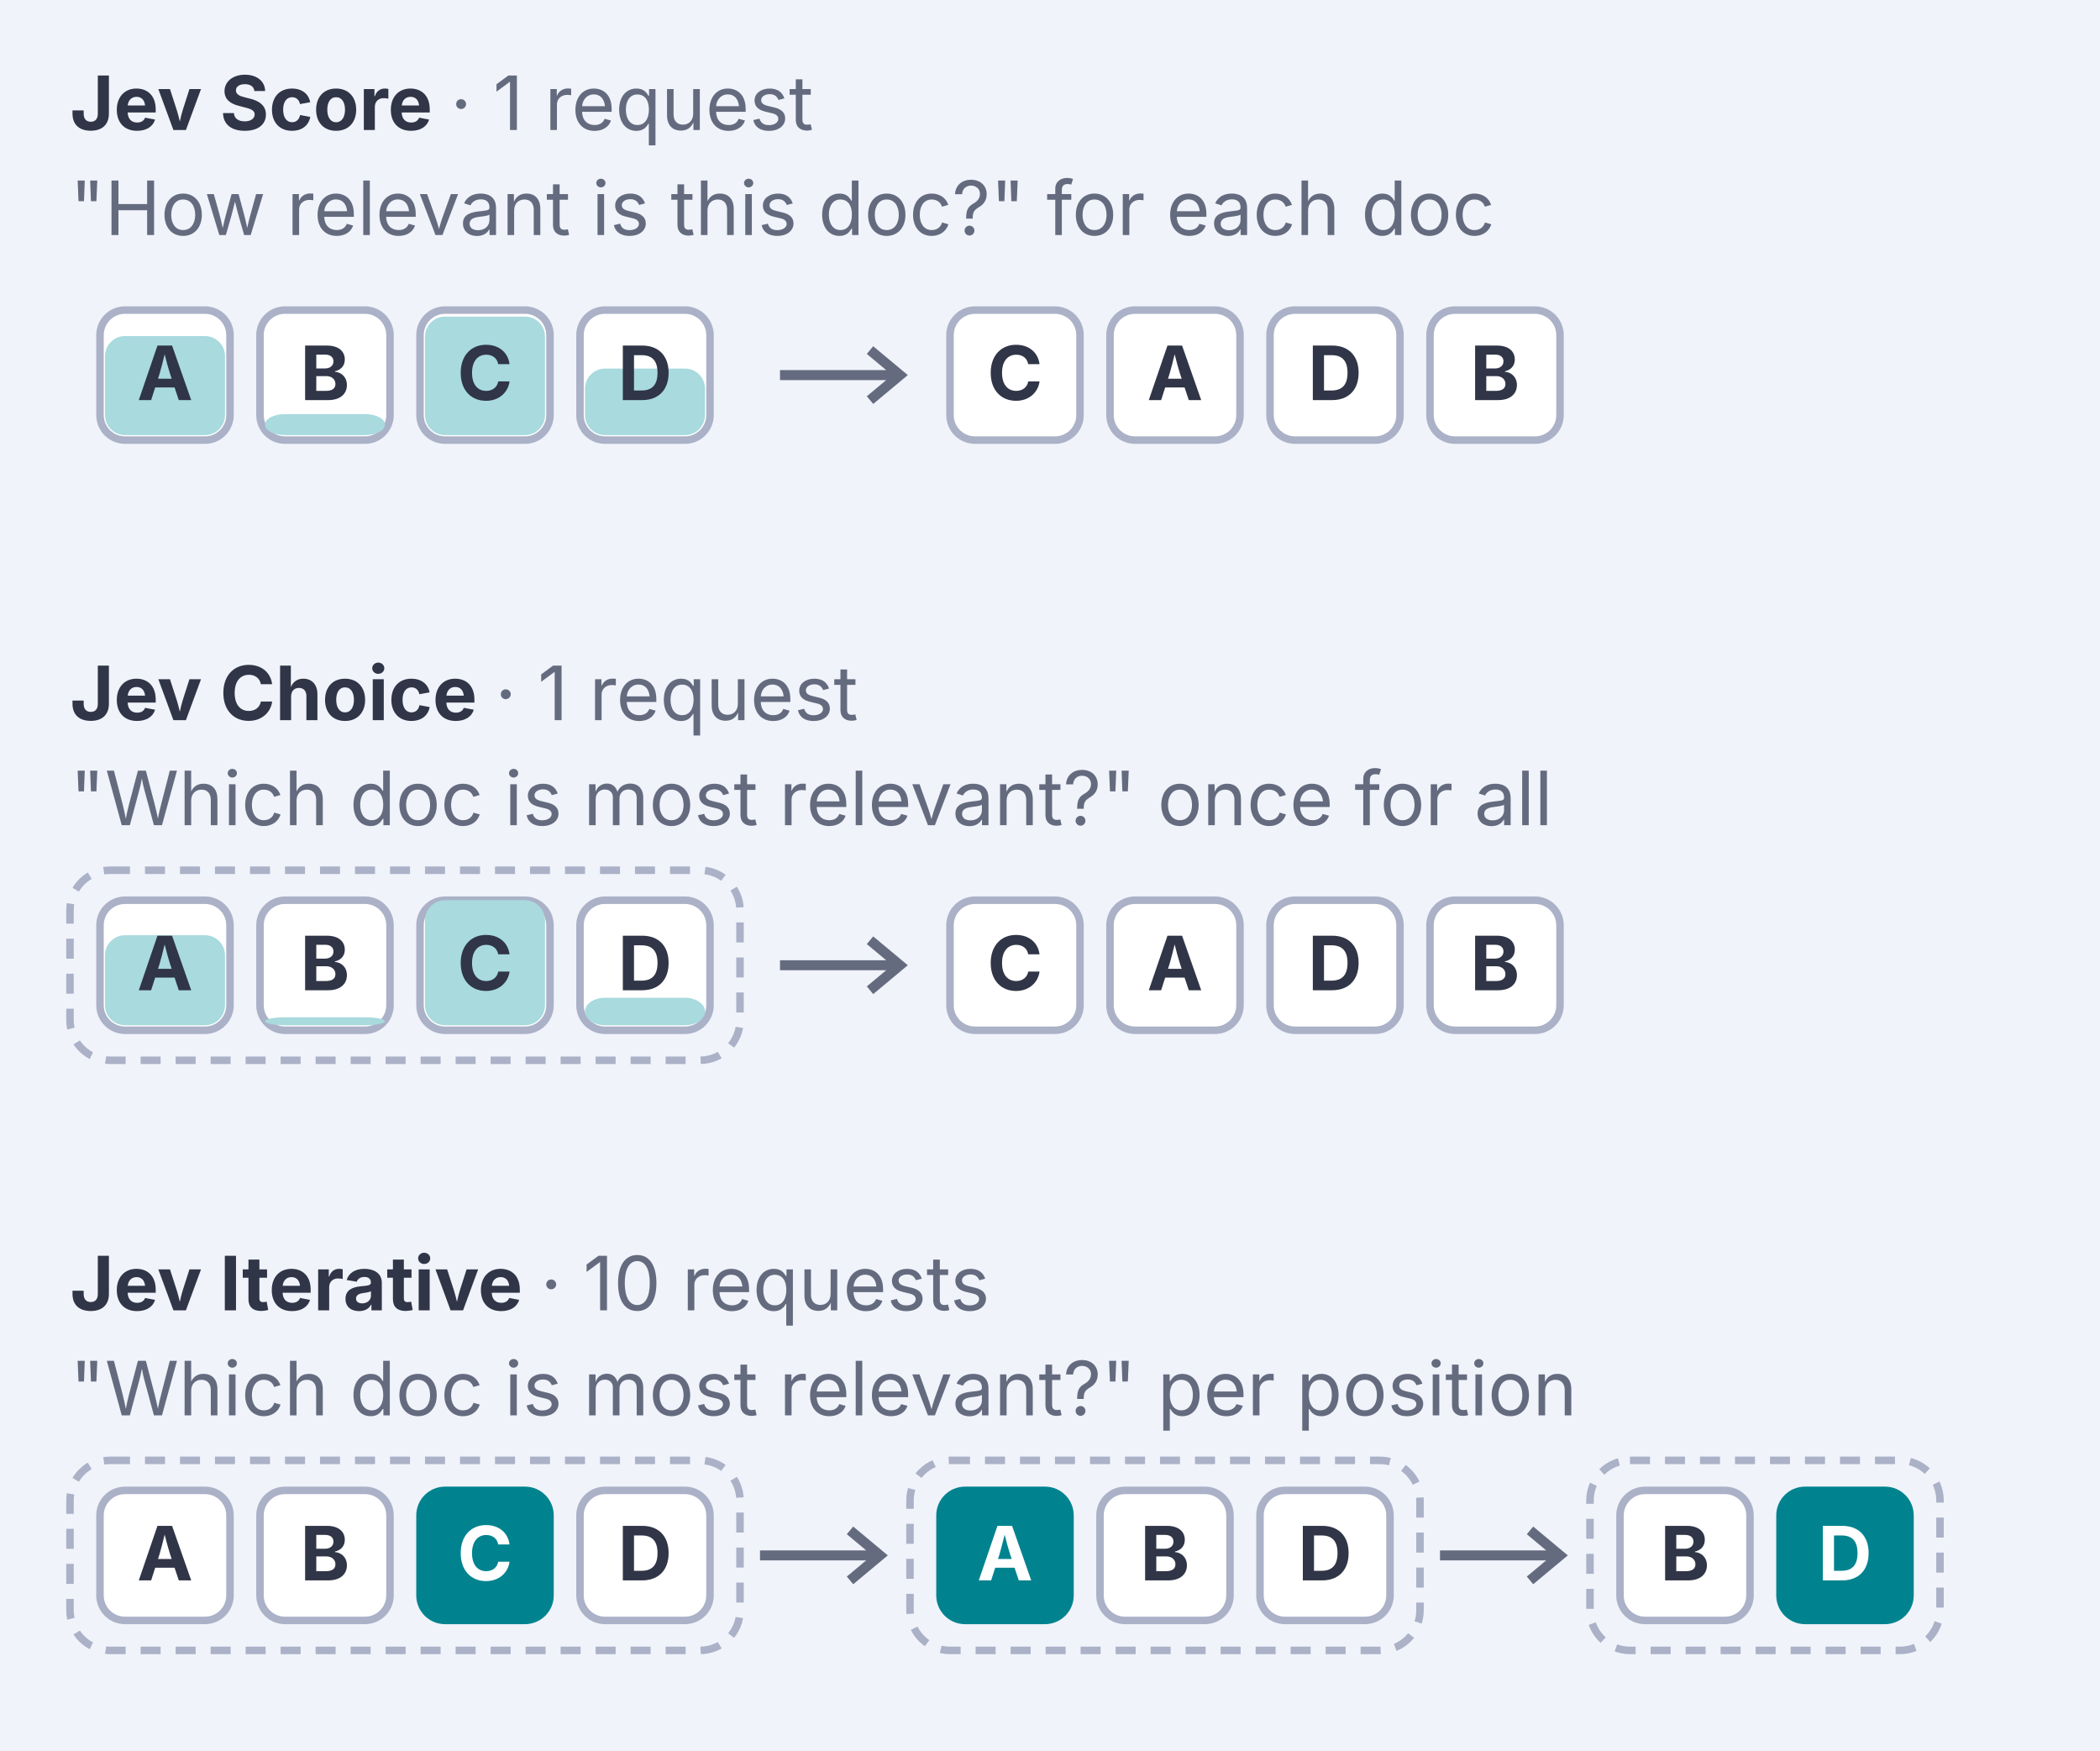
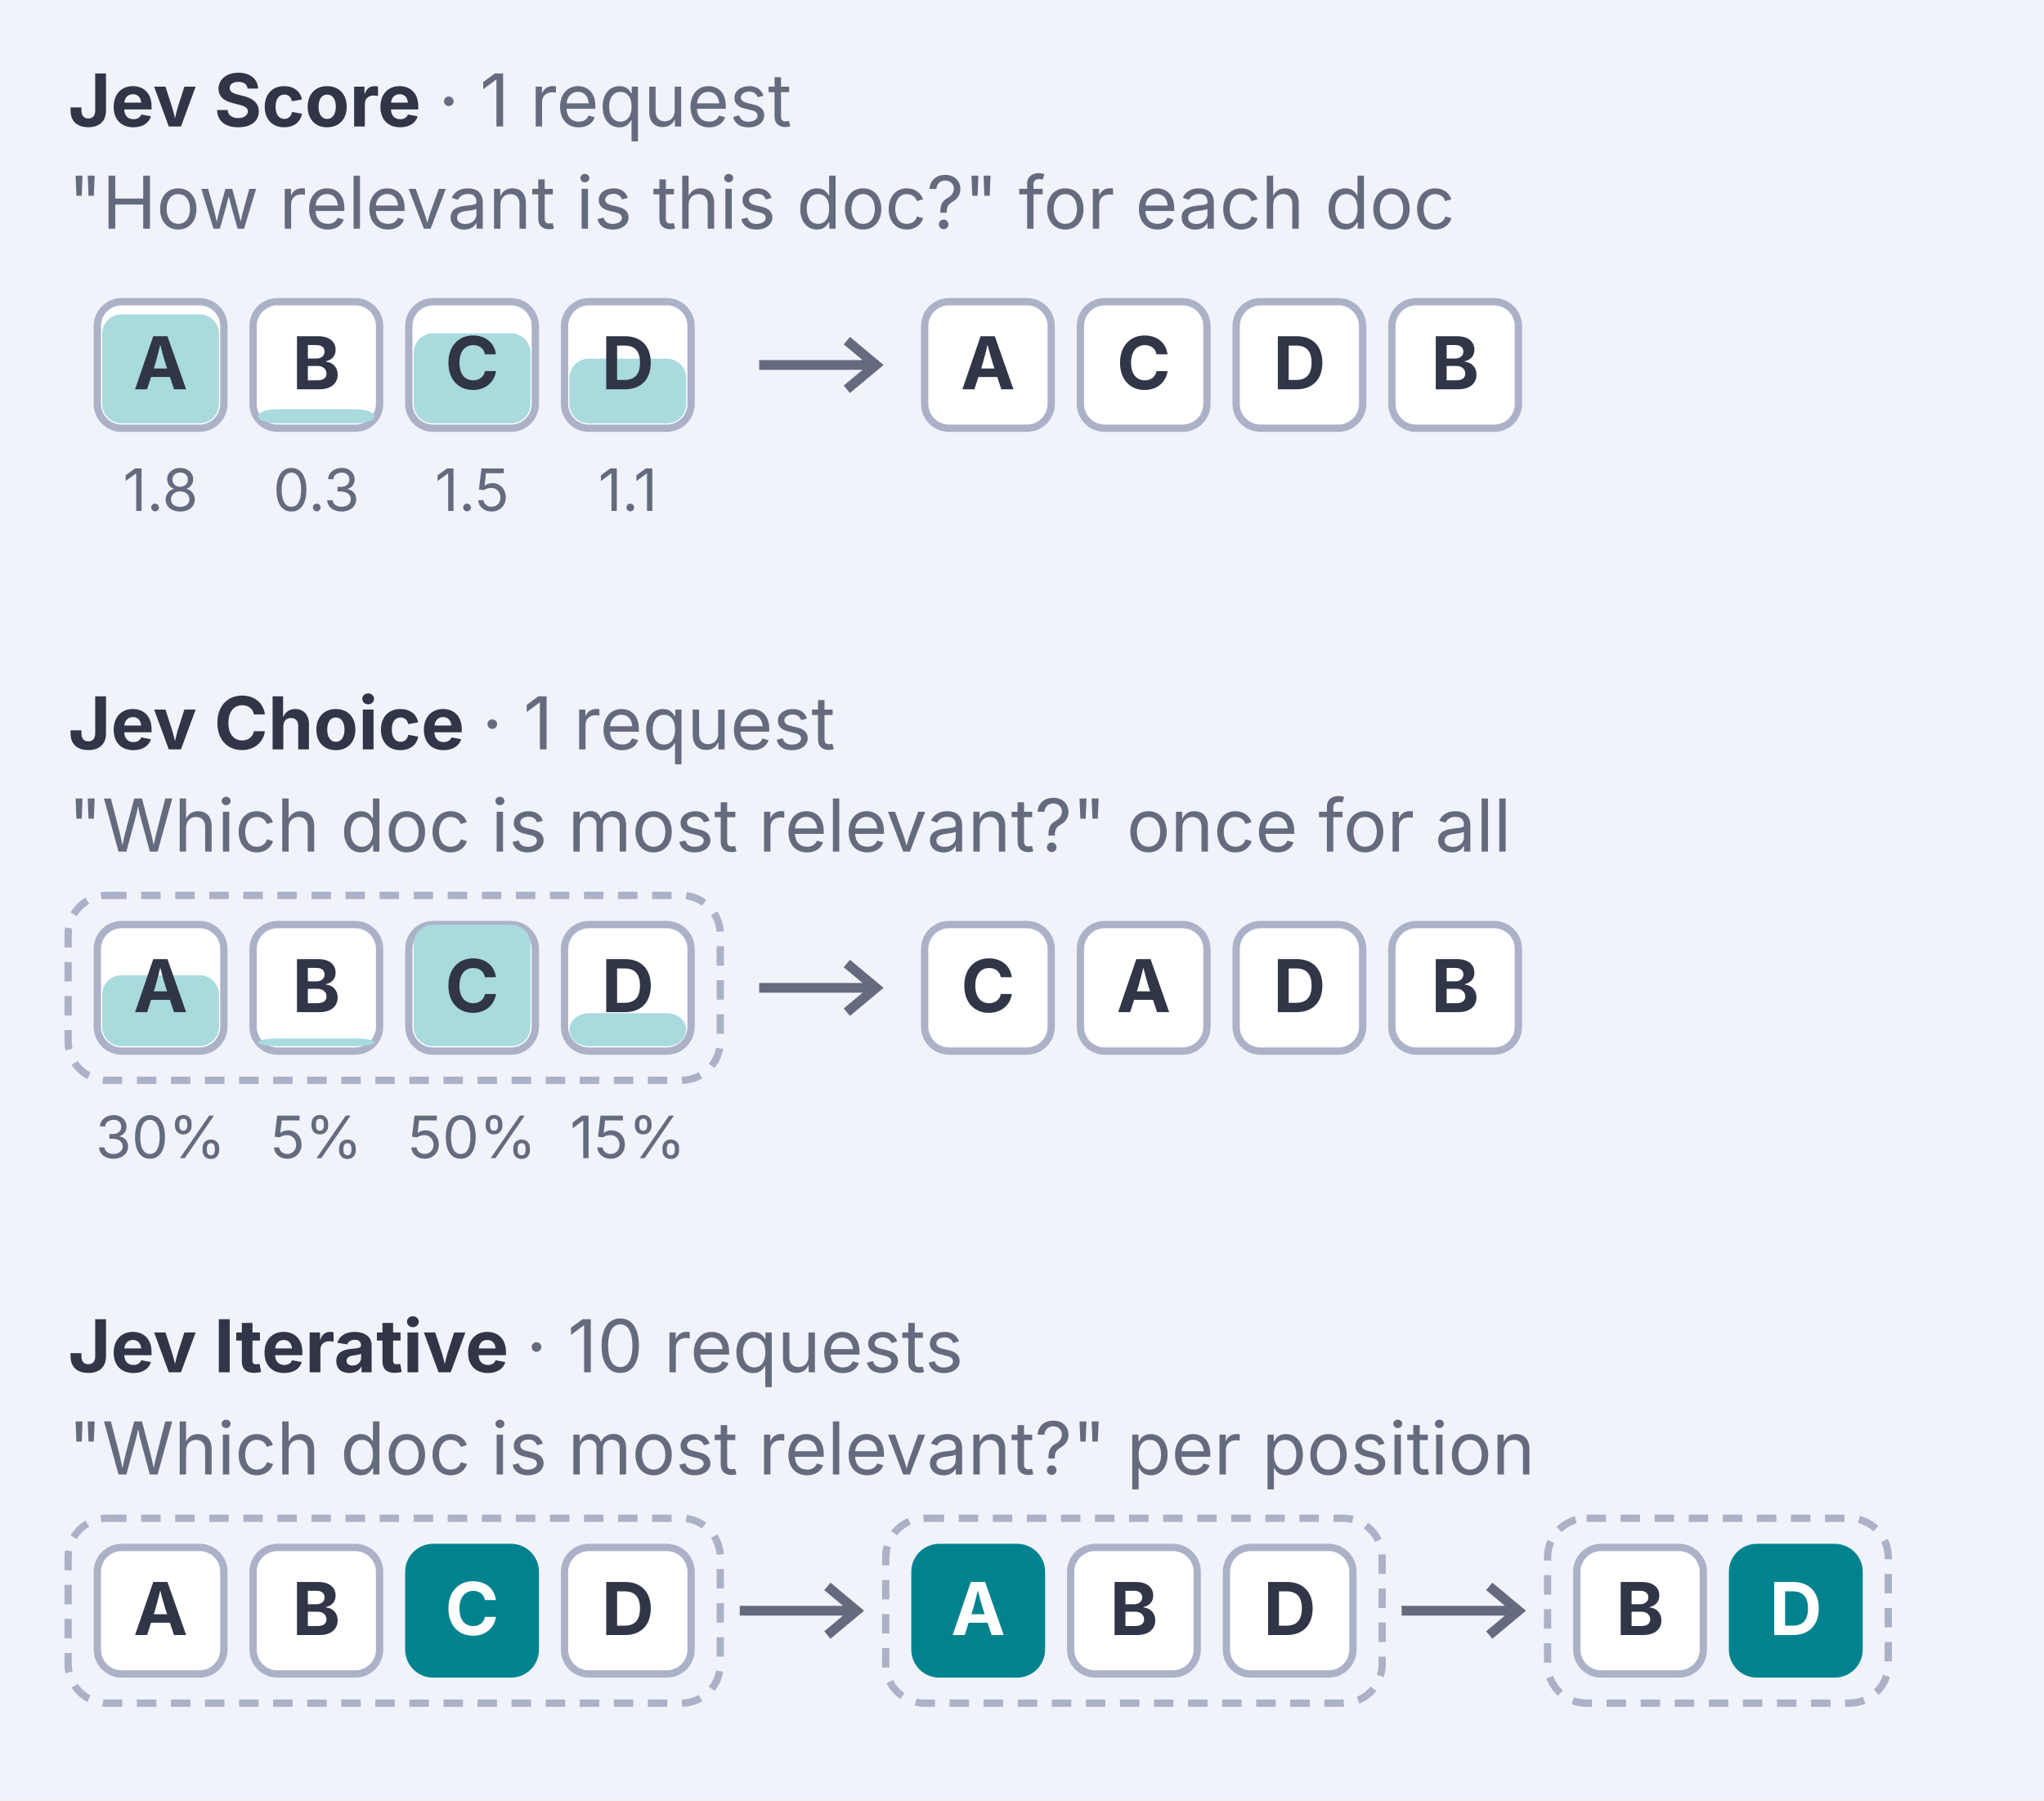
- <svg xmlns="http://www.w3.org/2000/svg" width="420" height="350" viewBox="0 0 420 350" role="img" aria-labelledby="t d">
-   <rect width="420" height="350" fill="#f0f3fa" />
+ <svg xmlns="http://www.w3.org/2000/svg" width="420" height="370" viewBox="0 0 420 370" role="img" aria-labelledby="t d">
+   <rect width="420" height="370" fill="#f0f3fa" />
  <g font-family="'Mona Sans', -apple-system, 'Segoe UI', sans-serif" font-size="15" fill="#303547">
    <text x="14" y="26" font-weight="700">Jev Score <tspan font-weight="400" fill="#656b7f">· 1 request</tspan>
    </text>
    <text x="14" y="47" fill="#656b7f">"How relevant is this doc?" for each doc</text>
    <rect x="20" y="62" width="26" height="26" rx="5" fill="#ffffff" stroke="#abb1c7" stroke-width="1.5" />
-     <rect x="21" y="67.2" width="24" height="19.8" rx="4" fill="#a8dade" />
+     <rect x="21" y="64.6" width="24" height="22.4" rx="4" fill="#a8dade" />
    <text x="33.0" y="80" text-anchor="middle" font-weight="700">A</text>
    <rect x="52" y="62" width="26" height="26" rx="5" fill="#ffffff" stroke="#abb1c7" stroke-width="1.5" />
-     <rect x="53" y="82.8" width="24" height="4.2" rx="4" fill="#a8dade" />
+     <rect x="53" y="84.1" width="24" height="2.9" rx="4" fill="#a8dade" />
    <text x="65.0" y="80" text-anchor="middle" font-weight="700">B</text>
    <rect x="84" y="62" width="26" height="26" rx="5" fill="#ffffff" stroke="#abb1c7" stroke-width="1.5" />
-     <rect x="85" y="63.3" width="24" height="23.7" rx="4" fill="#a8dade" />
+     <rect x="85" y="68.5" width="24" height="18.5" rx="4" fill="#a8dade" />
    <text x="97.0" y="80" text-anchor="middle" font-weight="700">C</text>
    <rect x="116" y="62" width="26" height="26" rx="5" fill="#ffffff" stroke="#abb1c7" stroke-width="1.5" />
    <rect x="117" y="73.7" width="24" height="13.3" rx="4" fill="#a8dade" />
    <text x="129.0" y="80" text-anchor="middle" font-weight="700">D</text>
+     <text x="33.0" y="105" text-anchor="middle" font-size="12" fill="#656b7f">1.8</text>
+     <text x="65.0" y="105" text-anchor="middle" font-size="12" fill="#656b7f">0.3</text>
+     <text x="97.0" y="105" text-anchor="middle" font-size="12" fill="#656b7f">1.5</text>
+     <text x="129.0" y="105" text-anchor="middle" font-size="12" fill="#656b7f">1.1</text>
    <path d="M156 75.0h24m-6-5 6 5-6 5" fill="none" stroke="#656b7f" stroke-width="2" />
    <rect x="190" y="62" width="26" height="26" rx="5" fill="#ffffff" stroke="#abb1c7" stroke-width="1.5" />
-     <text x="203.0" y="80" text-anchor="middle" font-weight="700">C</text>
+     <text x="203.0" y="80" text-anchor="middle" font-weight="700">A</text>
    <rect x="222" y="62" width="26" height="26" rx="5" fill="#ffffff" stroke="#abb1c7" stroke-width="1.5" />
-     <text x="235.0" y="80" text-anchor="middle" font-weight="700">A</text>
+     <text x="235.0" y="80" text-anchor="middle" font-weight="700">C</text>
    <rect x="254" y="62" width="26" height="26" rx="5" fill="#ffffff" stroke="#abb1c7" stroke-width="1.5" />
    <text x="267.0" y="80" text-anchor="middle" font-weight="700">D</text>
    <rect x="286" y="62" width="26" height="26" rx="5" fill="#ffffff" stroke="#abb1c7" stroke-width="1.5" />
    <text x="299.0" y="80" text-anchor="middle" font-weight="700">B</text>
-     <text x="14" y="144" font-weight="700">Jev Choice <tspan font-weight="400" fill="#656b7f">· 1 request</tspan>
+     <text x="14" y="154" font-weight="700">Jev Choice <tspan font-weight="400" fill="#656b7f">· 1 request</tspan>
    </text>
-     <text x="14" y="165" fill="#656b7f">"Which doc is most relevant?" once for all</text>
-     <rect x="14" y="174" width="134" height="38" rx="8" fill="none" stroke="#abb1c7" stroke-width="1.5" stroke-dasharray="4 3" />
-     <rect x="20" y="180" width="26" height="26" rx="5" fill="#ffffff" stroke="#abb1c7" stroke-width="1.5" />
-     <rect x="21" y="187.0" width="24" height="18.0" rx="4" fill="#a8dade" />
-     <text x="33.0" y="198" text-anchor="middle" font-weight="700">A</text>
-     <rect x="52" y="180" width="26" height="26" rx="5" fill="#ffffff" stroke="#abb1c7" stroke-width="1.5" />
-     <rect x="53" y="203.4" width="24" height="1.6" rx="4" fill="#a8dade" />
-     <text x="65.0" y="198" text-anchor="middle" font-weight="700">B</text>
-     <rect x="84" y="180" width="26" height="26" rx="5" fill="#ffffff" stroke="#abb1c7" stroke-width="1.5" />
-     <rect x="85" y="180.0" width="24" height="25.0" rx="4" fill="#a8dade" />
-     <text x="97.0" y="198" text-anchor="middle" font-weight="700">C</text>
-     <rect x="116" y="180" width="26" height="26" rx="5" fill="#ffffff" stroke="#abb1c7" stroke-width="1.5" />
-     <rect x="117" y="199.5" width="24" height="5.5" rx="4" fill="#a8dade" />
-     <text x="129.0" y="198" text-anchor="middle" font-weight="700">D</text>
-     <path d="M156 193.0h24m-6-5 6 5-6 5" fill="none" stroke="#656b7f" stroke-width="2" />
-     <rect x="190" y="180" width="26" height="26" rx="5" fill="#ffffff" stroke="#abb1c7" stroke-width="1.5" />
-     <text x="203.0" y="198" text-anchor="middle" font-weight="700">C</text>
-     <rect x="222" y="180" width="26" height="26" rx="5" fill="#ffffff" stroke="#abb1c7" stroke-width="1.5" />
-     <text x="235.0" y="198" text-anchor="middle" font-weight="700">A</text>
-     <rect x="254" y="180" width="26" height="26" rx="5" fill="#ffffff" stroke="#abb1c7" stroke-width="1.5" />
-     <text x="267.0" y="198" text-anchor="middle" font-weight="700">D</text>
-     <rect x="286" y="180" width="26" height="26" rx="5" fill="#ffffff" stroke="#abb1c7" stroke-width="1.5" />
-     <text x="299.0" y="198" text-anchor="middle" font-weight="700">B</text>
-     <text x="14" y="262" font-weight="700">Jev Iterative <tspan font-weight="400" fill="#656b7f">· 10 requests</tspan>
+     <text x="14" y="175" fill="#656b7f">"Which doc is most relevant?" once for all</text>
+     <rect x="14" y="184" width="134" height="38" rx="8" fill="none" stroke="#abb1c7" stroke-width="1.5" stroke-dasharray="4 3" />
+     <rect x="20" y="190" width="26" height="26" rx="5" fill="#ffffff" stroke="#abb1c7" stroke-width="1.5" />
+     <rect x="21" y="200.4" width="24" height="14.6" rx="4" fill="#a8dade" />
+     <text x="33.0" y="208" text-anchor="middle" font-weight="700">A</text>
+     <rect x="52" y="190" width="26" height="26" rx="5" fill="#ffffff" stroke="#abb1c7" stroke-width="1.5" />
+     <rect x="53" y="213.4" width="24" height="1.6" rx="4" fill="#a8dade" />
+     <text x="65.0" y="208" text-anchor="middle" font-weight="700">B</text>
+     <rect x="84" y="190" width="26" height="26" rx="5" fill="#ffffff" stroke="#abb1c7" stroke-width="1.5" />
+     <rect x="85" y="190.0" width="24" height="25.0" rx="4" fill="#a8dade" />
+     <text x="97.0" y="208" text-anchor="middle" font-weight="700">C</text>
+     <rect x="116" y="190" width="26" height="26" rx="5" fill="#ffffff" stroke="#abb1c7" stroke-width="1.5" />
+     <rect x="117" y="208.2" width="24" height="6.8" rx="4" fill="#a8dade" />
+     <text x="129.0" y="208" text-anchor="middle" font-weight="700">D</text>
+     <text x="33.0" y="238" text-anchor="middle" font-size="12" fill="#656b7f">30%</text>
+     <text x="65.0" y="238" text-anchor="middle" font-size="12" fill="#656b7f">5%</text>
+     <text x="97.0" y="238" text-anchor="middle" font-size="12" fill="#656b7f">50%</text>
+     <text x="129.0" y="238" text-anchor="middle" font-size="12" fill="#656b7f">15%</text>
+     <path d="M156 203.0h24m-6-5 6 5-6 5" fill="none" stroke="#656b7f" stroke-width="2" />
+     <rect x="190" y="190" width="26" height="26" rx="5" fill="#ffffff" stroke="#abb1c7" stroke-width="1.5" />
+     <text x="203.0" y="208" text-anchor="middle" font-weight="700">C</text>
+     <rect x="222" y="190" width="26" height="26" rx="5" fill="#ffffff" stroke="#abb1c7" stroke-width="1.5" />
+     <text x="235.0" y="208" text-anchor="middle" font-weight="700">A</text>
+     <rect x="254" y="190" width="26" height="26" rx="5" fill="#ffffff" stroke="#abb1c7" stroke-width="1.5" />
+     <text x="267.0" y="208" text-anchor="middle" font-weight="700">D</text>
+     <rect x="286" y="190" width="26" height="26" rx="5" fill="#ffffff" stroke="#abb1c7" stroke-width="1.5" />
+     <text x="299.0" y="208" text-anchor="middle" font-weight="700">B</text>
+     <text x="14" y="282" font-weight="700">Jev Iterative <tspan font-weight="400" fill="#656b7f">· 10 requests</tspan>
    </text>
-     <text x="14" y="283" fill="#656b7f">"Which doc is most relevant?" per position</text>
-     <rect x="14" y="292" width="134" height="38" rx="8" fill="none" stroke="#abb1c7" stroke-width="1.5" stroke-dasharray="4 3" />
-     <rect x="20" y="298" width="26" height="26" rx="5" fill="#ffffff" stroke="#abb1c7" stroke-width="1.5" />
-     <text x="33.0" y="316" text-anchor="middle" font-weight="700">A</text>
-     <rect x="52" y="298" width="26" height="26" rx="5" fill="#ffffff" stroke="#abb1c7" stroke-width="1.5" />
-     <text x="65.0" y="316" text-anchor="middle" font-weight="700">B</text>
-     <rect x="84" y="298" width="26" height="26" rx="5" fill="#00838f" stroke="#00838f" stroke-width="1.5" />
-     <text x="97.0" y="316" text-anchor="middle" font-weight="700" fill="#ffffff">C</text>
-     <rect x="116" y="298" width="26" height="26" rx="5" fill="#ffffff" stroke="#abb1c7" stroke-width="1.5" />
-     <text x="129.0" y="316" text-anchor="middle" font-weight="700">D</text>
-     <path d="M152 311.0h24m-6-5 6 5-6 5" fill="none" stroke="#656b7f" stroke-width="2" />
-     <rect x="182" y="292" width="102" height="38" rx="8" fill="none" stroke="#abb1c7" stroke-width="1.5" stroke-dasharray="4 3" />
-     <rect x="188" y="298" width="26" height="26" rx="5" fill="#00838f" stroke="#00838f" stroke-width="1.5" />
-     <text x="201.0" y="316" text-anchor="middle" font-weight="700" fill="#ffffff">A</text>
-     <rect x="220" y="298" width="26" height="26" rx="5" fill="#ffffff" stroke="#abb1c7" stroke-width="1.5" />
-     <text x="233.0" y="316" text-anchor="middle" font-weight="700">B</text>
-     <rect x="252" y="298" width="26" height="26" rx="5" fill="#ffffff" stroke="#abb1c7" stroke-width="1.5" />
-     <text x="265.0" y="316" text-anchor="middle" font-weight="700">D</text>
-     <path d="M288 311.0h24m-6-5 6 5-6 5" fill="none" stroke="#656b7f" stroke-width="2" />
-     <rect x="318" y="292" width="70" height="38" rx="8" fill="none" stroke="#abb1c7" stroke-width="1.5" stroke-dasharray="4 3" />
-     <rect x="324" y="298" width="26" height="26" rx="5" fill="#ffffff" stroke="#abb1c7" stroke-width="1.5" />
-     <text x="337.0" y="316" text-anchor="middle" font-weight="700">B</text>
-     <rect x="356" y="298" width="26" height="26" rx="5" fill="#00838f" stroke="#00838f" stroke-width="1.5" />
-     <text x="369.0" y="316" text-anchor="middle" font-weight="700" fill="#ffffff">D</text>
+     <text x="14" y="303" fill="#656b7f">"Which doc is most relevant?" per position</text>
+     <rect x="14" y="312" width="134" height="38" rx="8" fill="none" stroke="#abb1c7" stroke-width="1.5" stroke-dasharray="4 3" />
+     <rect x="20" y="318" width="26" height="26" rx="5" fill="#ffffff" stroke="#abb1c7" stroke-width="1.5" />
+     <text x="33.0" y="336" text-anchor="middle" font-weight="700">A</text>
+     <rect x="52" y="318" width="26" height="26" rx="5" fill="#ffffff" stroke="#abb1c7" stroke-width="1.5" />
+     <text x="65.0" y="336" text-anchor="middle" font-weight="700">B</text>
+     <rect x="84" y="318" width="26" height="26" rx="5" fill="#00838f" stroke="#00838f" stroke-width="1.5" />
+     <text x="97.0" y="336" text-anchor="middle" font-weight="700" fill="#ffffff">C</text>
+     <rect x="116" y="318" width="26" height="26" rx="5" fill="#ffffff" stroke="#abb1c7" stroke-width="1.5" />
+     <text x="129.0" y="336" text-anchor="middle" font-weight="700">D</text>
+     <path d="M152 331.0h24m-6-5 6 5-6 5" fill="none" stroke="#656b7f" stroke-width="2" />
+     <rect x="182" y="312" width="102" height="38" rx="8" fill="none" stroke="#abb1c7" stroke-width="1.5" stroke-dasharray="4 3" />
+     <rect x="188" y="318" width="26" height="26" rx="5" fill="#00838f" stroke="#00838f" stroke-width="1.5" />
+     <text x="201.0" y="336" text-anchor="middle" font-weight="700" fill="#ffffff">A</text>
+     <rect x="220" y="318" width="26" height="26" rx="5" fill="#ffffff" stroke="#abb1c7" stroke-width="1.5" />
+     <text x="233.0" y="336" text-anchor="middle" font-weight="700">B</text>
+     <rect x="252" y="318" width="26" height="26" rx="5" fill="#ffffff" stroke="#abb1c7" stroke-width="1.5" />
+     <text x="265.0" y="336" text-anchor="middle" font-weight="700">D</text>
+     <path d="M288 331.0h24m-6-5 6 5-6 5" fill="none" stroke="#656b7f" stroke-width="2" />
+     <rect x="318" y="312" width="70" height="38" rx="8" fill="none" stroke="#abb1c7" stroke-width="1.5" stroke-dasharray="4 3" />
+     <rect x="324" y="318" width="26" height="26" rx="5" fill="#ffffff" stroke="#abb1c7" stroke-width="1.5" />
+     <text x="337.0" y="336" text-anchor="middle" font-weight="700">B</text>
+     <rect x="356" y="318" width="26" height="26" rx="5" fill="#00838f" stroke="#00838f" stroke-width="1.5" />
+     <text x="369.0" y="336" text-anchor="middle" font-weight="700" fill="#ffffff">D</text>
  </g>
</svg>
